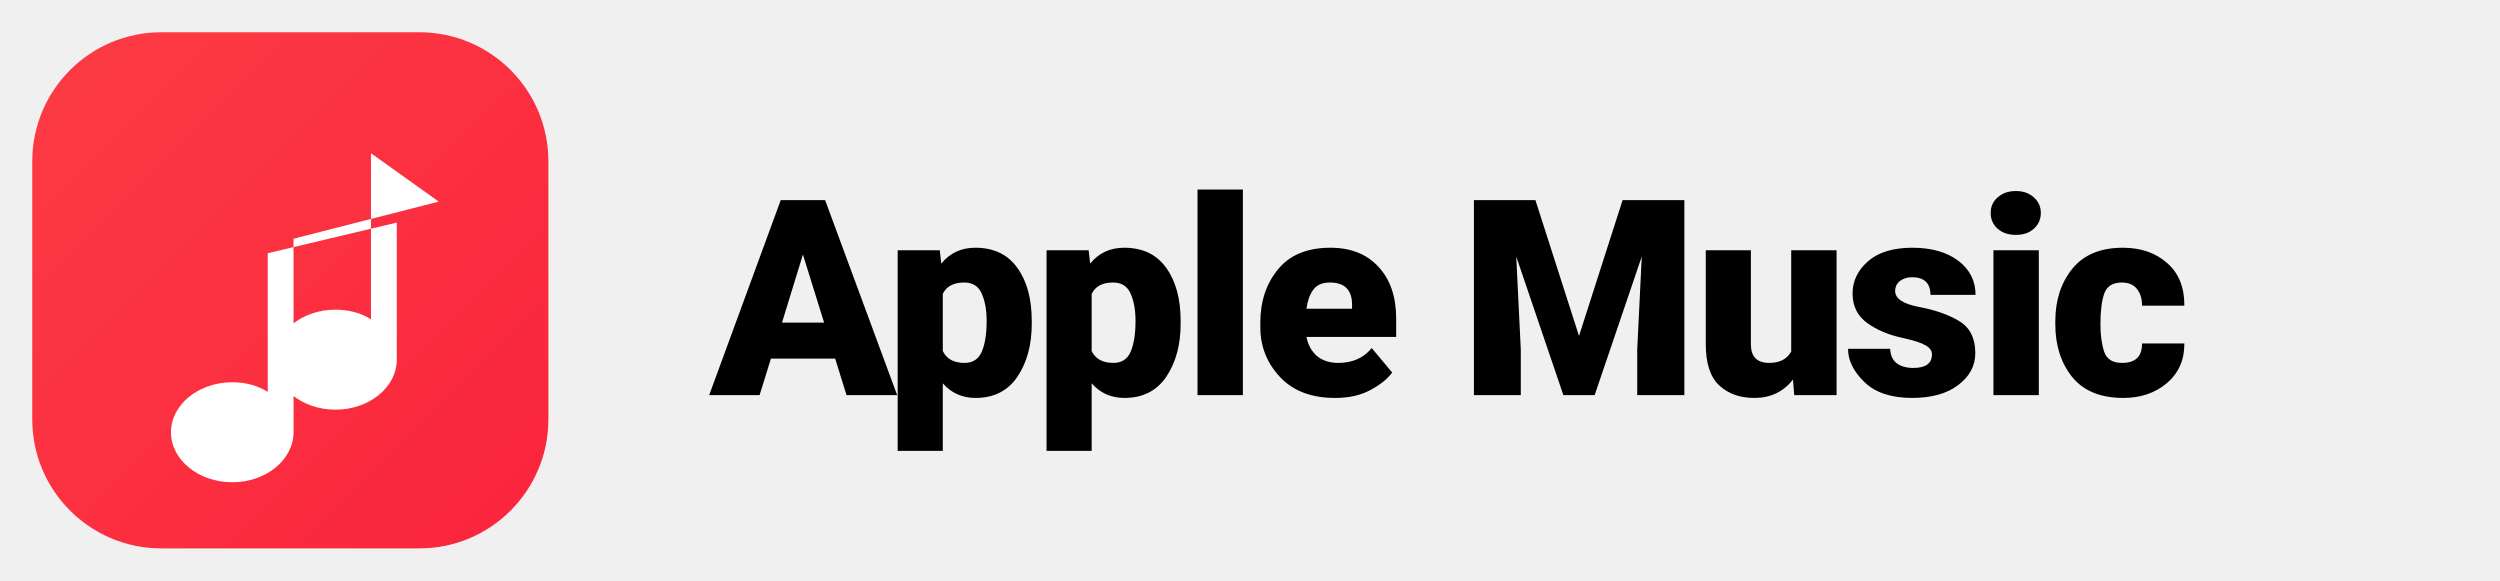
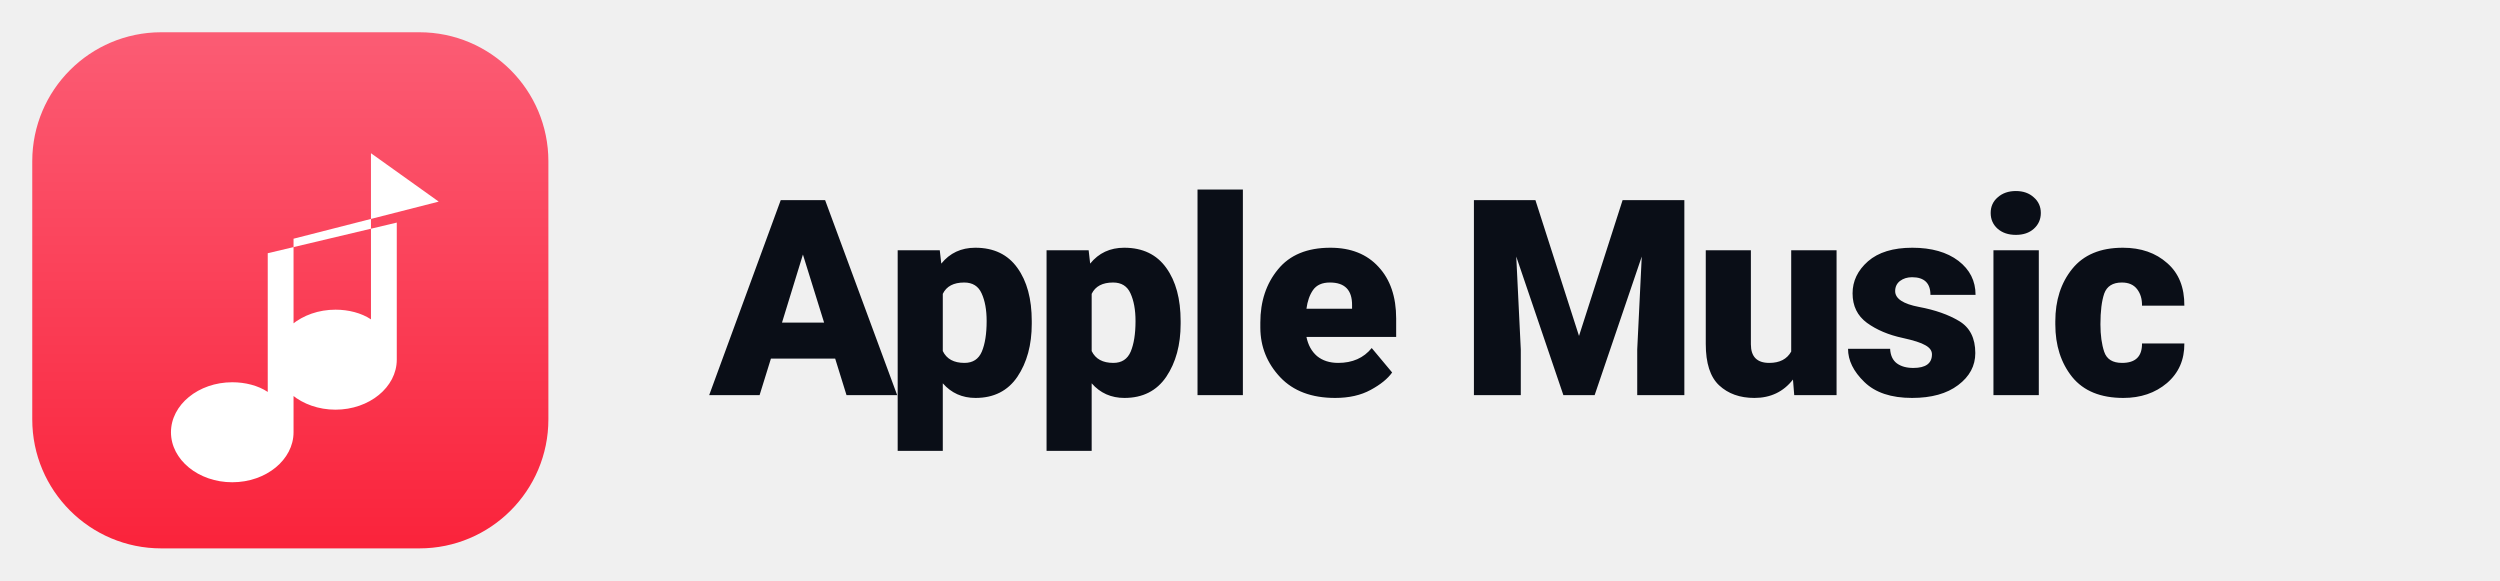
<svg xmlns="http://www.w3.org/2000/svg" viewBox="0 0 155 36" fill="none">
  <defs>
-     <linearGradient id="appleMusicGrad" x1="0%" y1="0%" x2="100%" y2="100%">
-       <stop offset="0%" stop-color="#FC3C44" />
-       <stop offset="100%" stop-color="#FA243C" />
+     <linearGradient id="appleMusicGrad" x1="0%" y1="0%" x2="0%" y2="100%">
+       <stop offset="0%" stop-color="#FB5C74" />
+       <stop offset="100%" stop-color="#FA233B" />
    </linearGradient>
  </defs>
  <rect x="2" y="2" width="32" height="32" rx="8" fill="url(#appleMusicGrad)" />
  <path d="M23 9.5v10.3c-.6-.4-1.4-.6-2.2-.6-2.1 0-3.8 1.4-3.8 3.1s1.7 3.1 3.8 3.1 3.8-1.4 3.8-3.1V13.8l-8 1.9v8.6c-.6-.4-1.4-.6-2.2-.6-2.1 0-3.8 1.4-3.8 3.1s1.7 3.1 3.8 3.1 3.8-1.4 3.8-3.1v-12l9-2.3z" fill="#FFFFFF" />
-   <text x="44" y="24.5" fill="currentColor" font-family="'Space Grotesk', -apple-system, BlinkMacSystemFont, 'Segoe UI', Roboto, sans-serif" font-weight="800" font-size="17" letter-spacing="-0.02em">Apple Music</text>
+   <text x="44" y="24.5" fill="#0A0E17" font-family="'Space Grotesk', -apple-system, BlinkMacSystemFont, 'Segoe UI', Roboto, sans-serif" font-weight="800" font-size="17" letter-spacing="-0.02em">Apple Music</text>
</svg>
